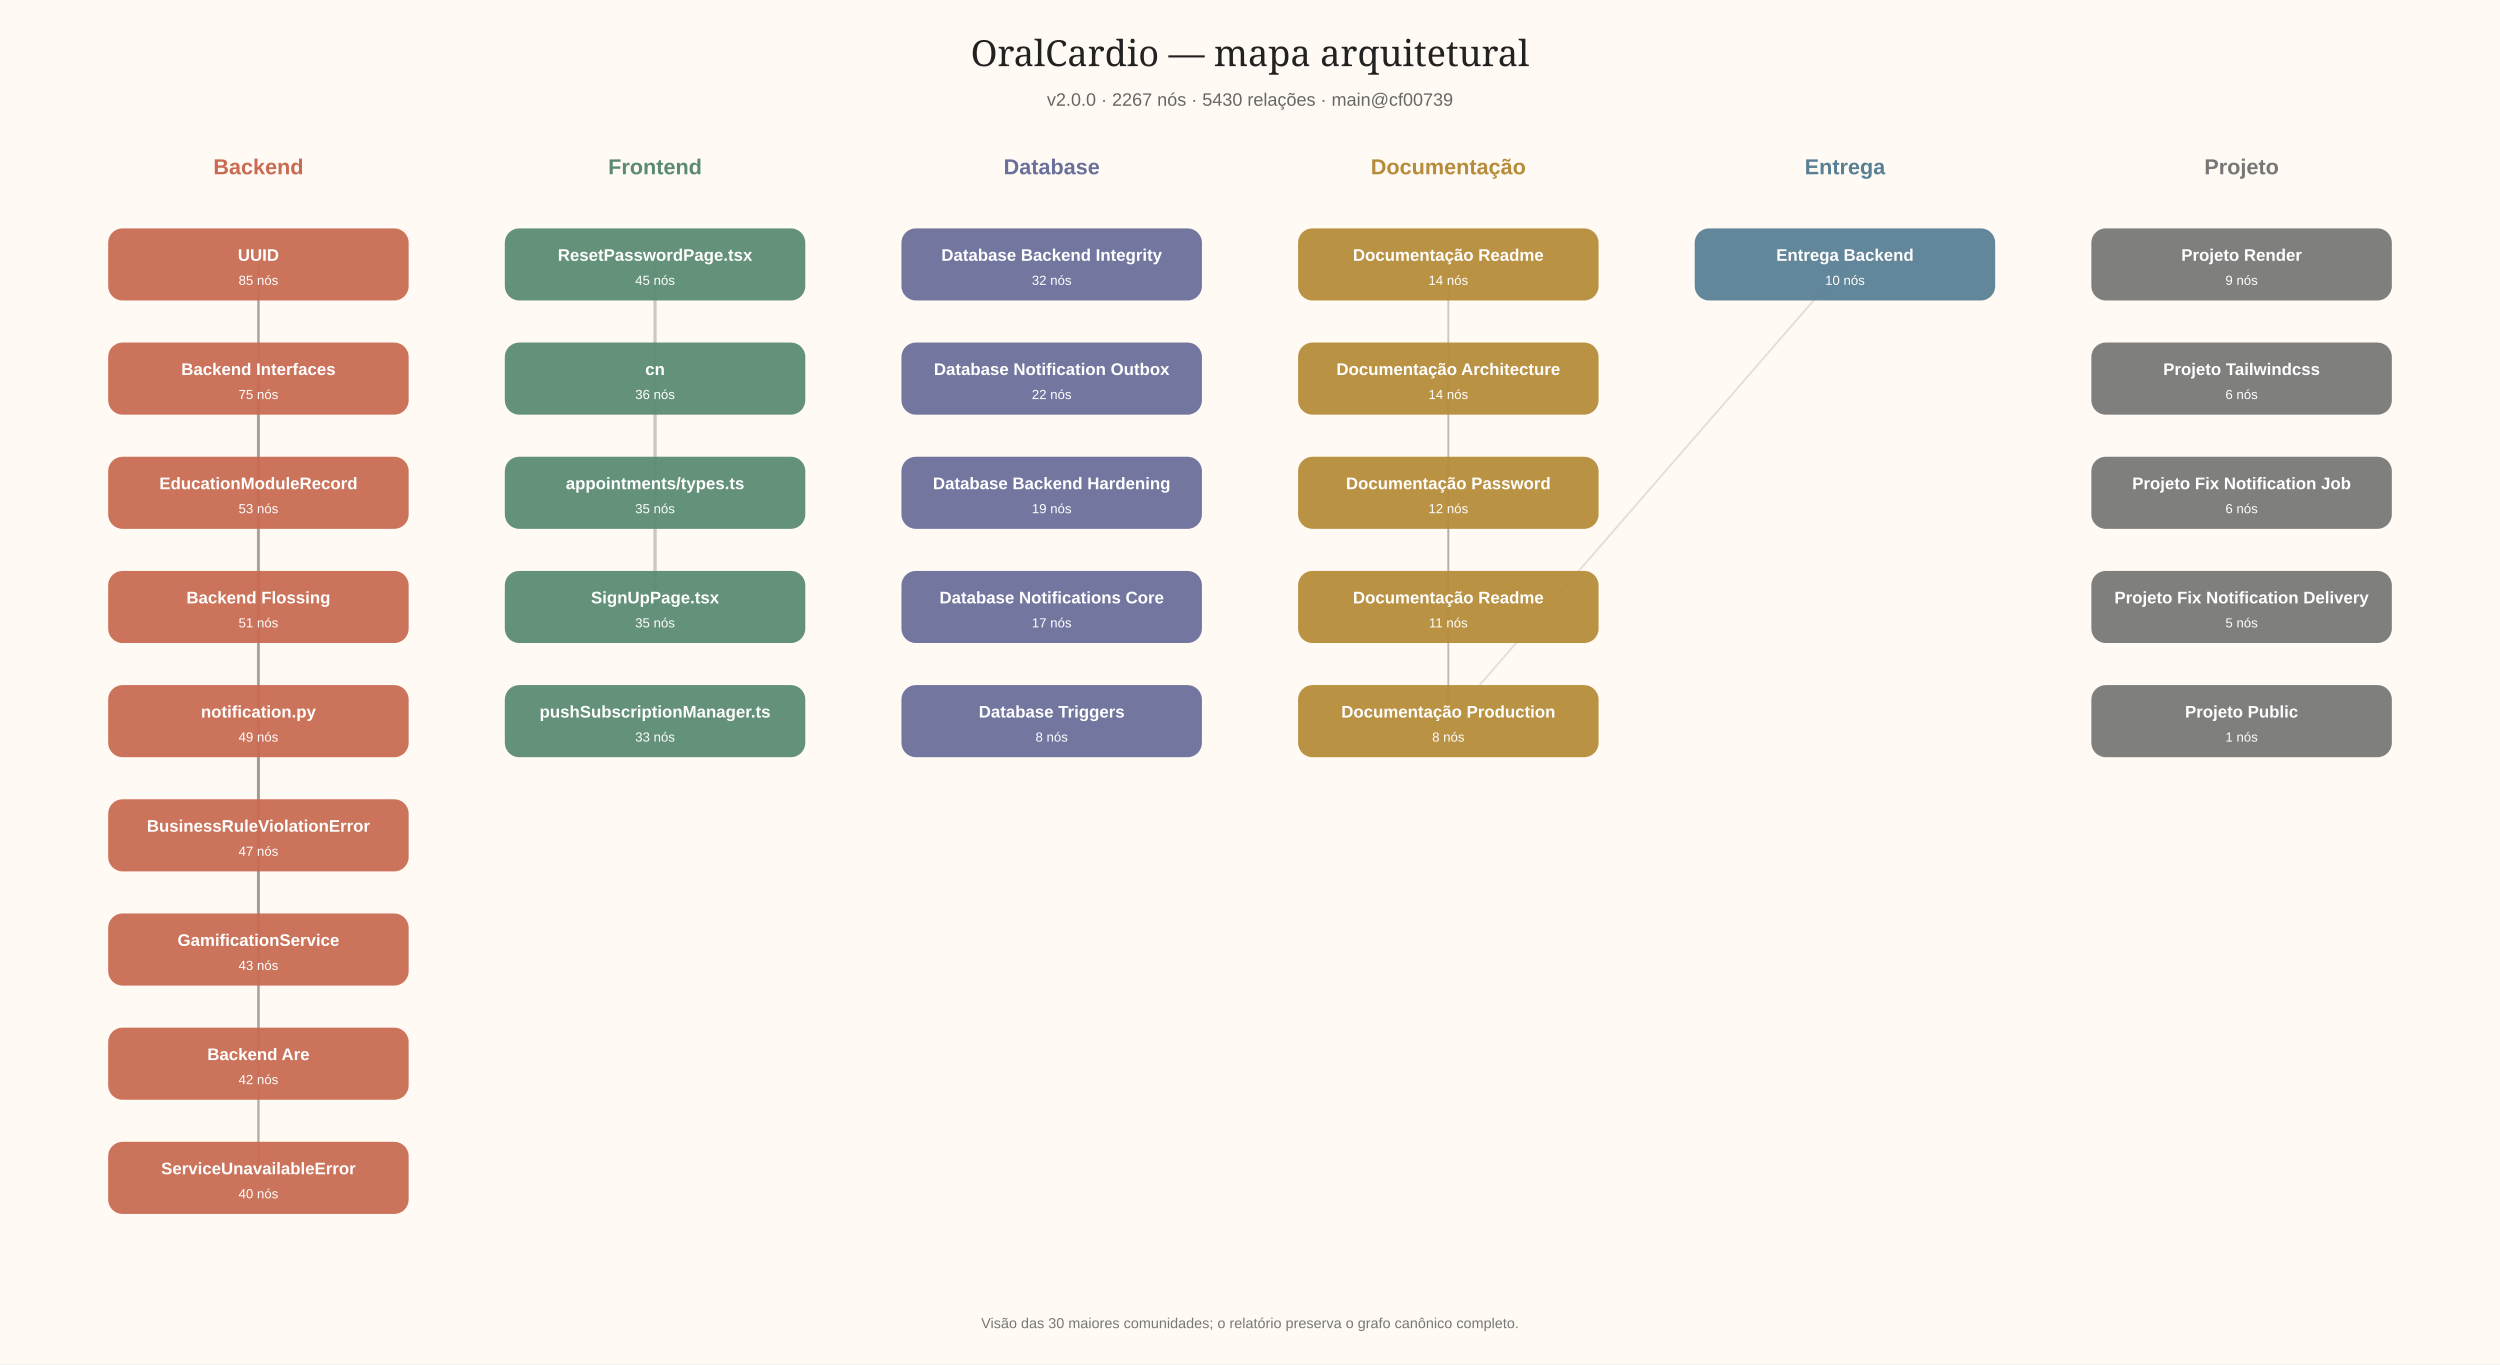
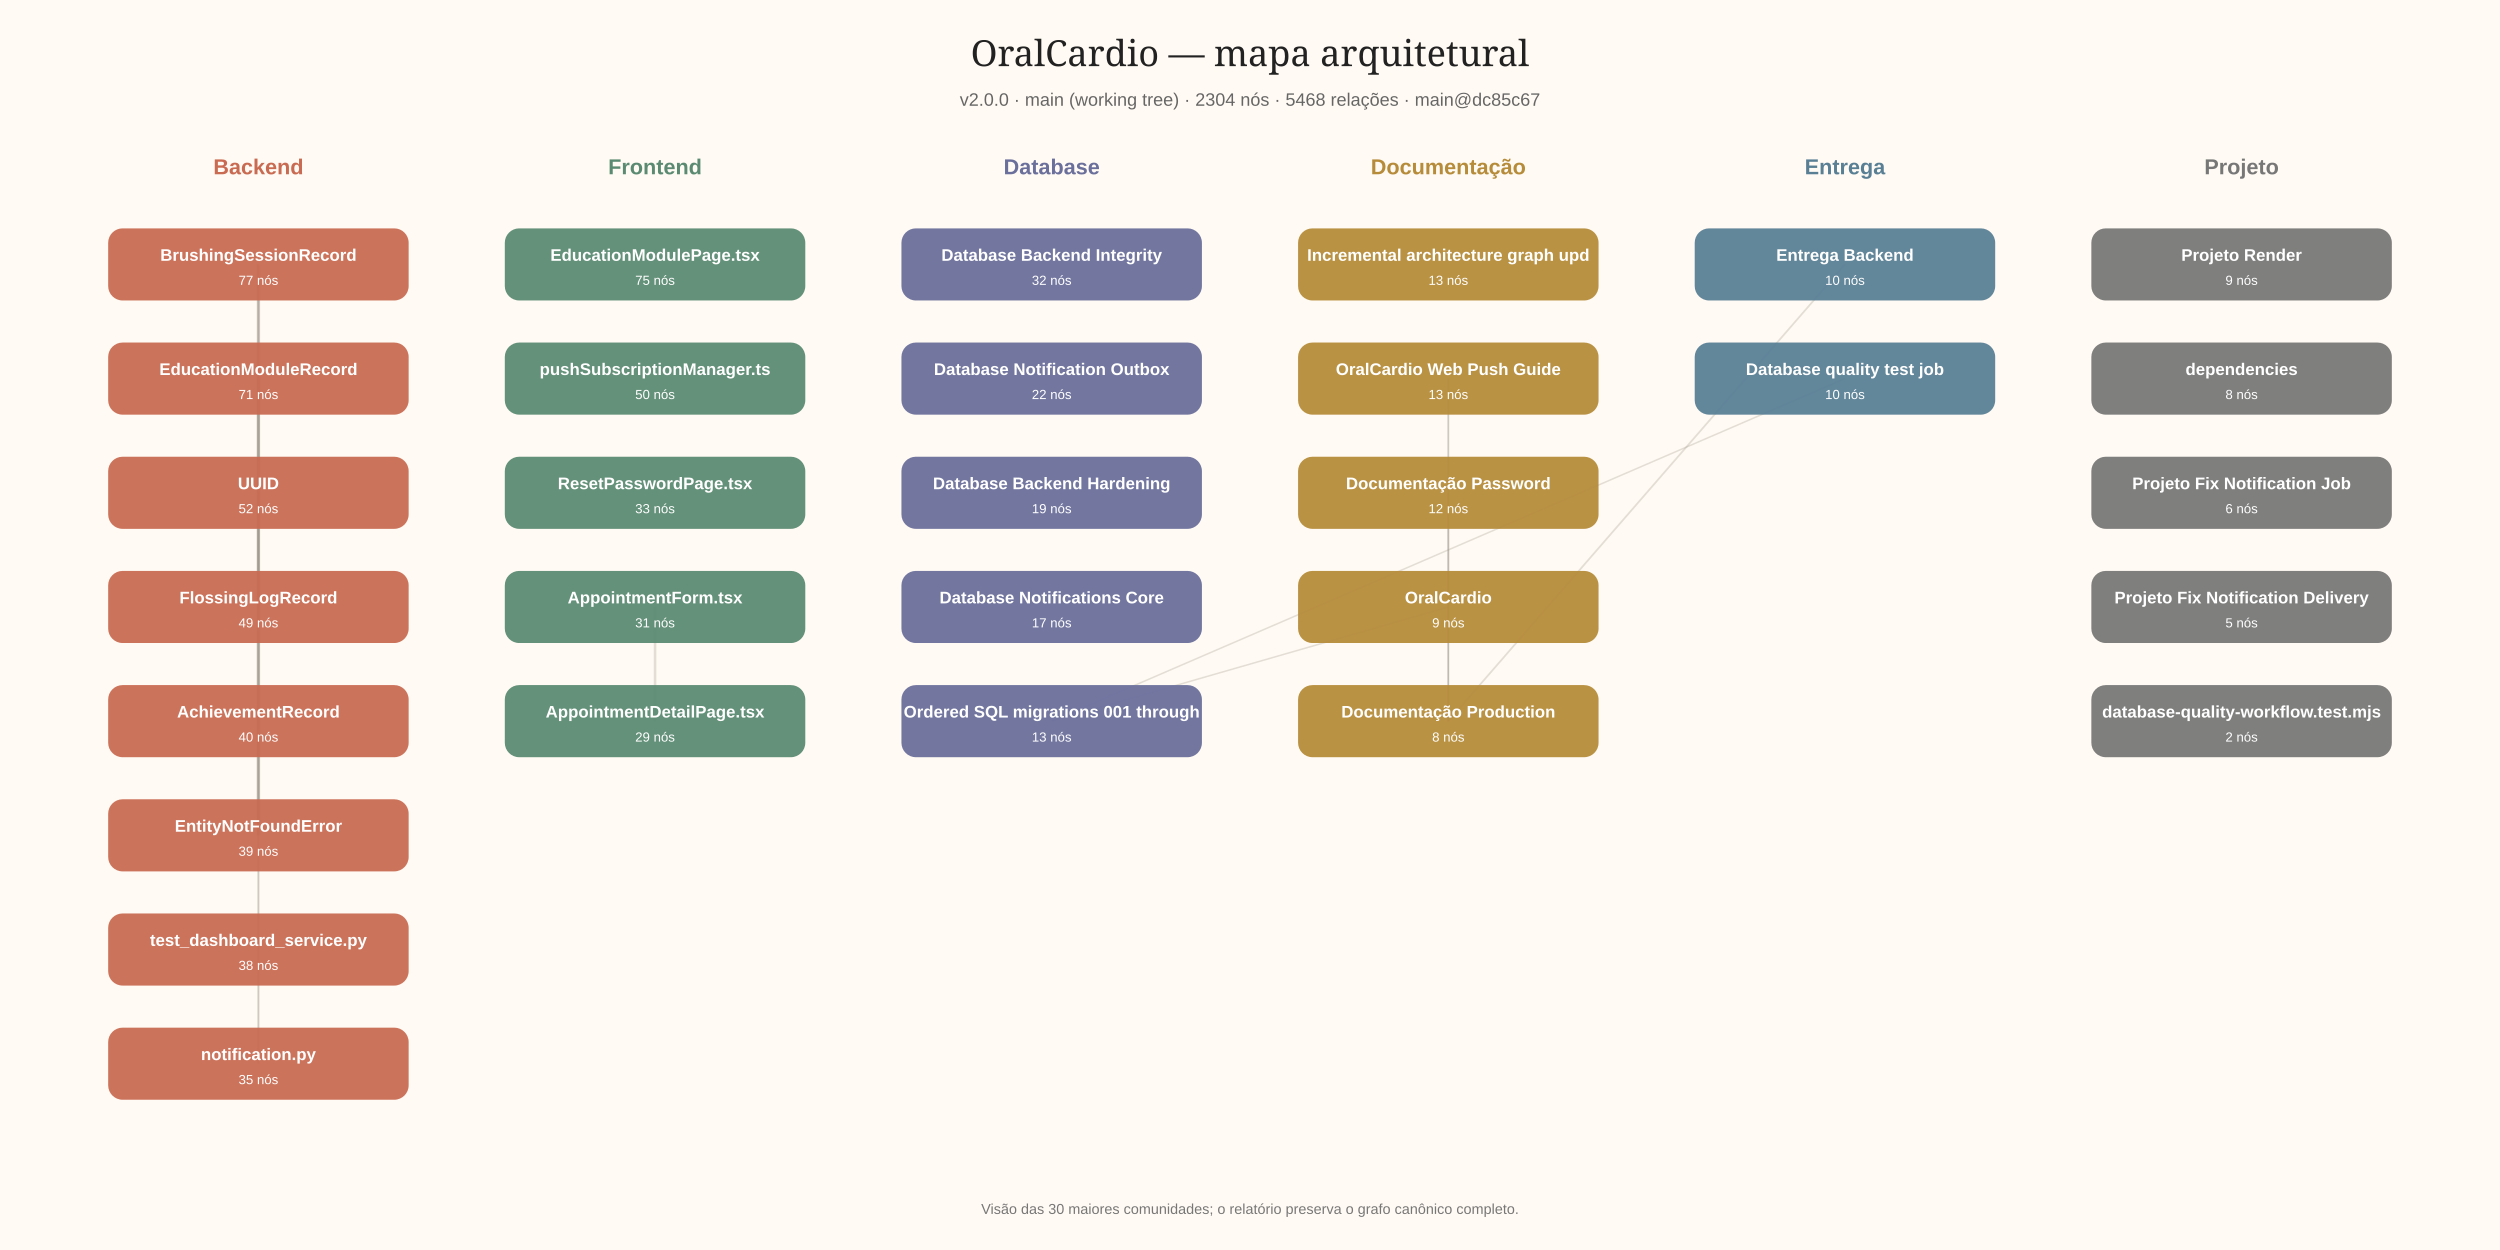
- <svg xmlns="http://www.w3.org/2000/svg" width="2080" height="1135" viewBox="0 0 2080 1135">
+ <svg xmlns="http://www.w3.org/2000/svg" width="2080" height="1040" viewBox="0 0 2080 1040">
  <rect width="100%" height="100%" fill="#fffaf3" />
  <text x="50%" y="55" text-anchor="middle" font-family="Georgia,serif" font-size="30" fill="#222">OralCardio — mapa arquitetural</text>
-   <text x="50%" y="88" text-anchor="middle" font-family="Arial,sans-serif" font-size="15" fill="#666">v2.0.0 · 2267 nós · 5430 relações · main@cf00739</text>
-   <line x1="215.0" y1="695" x2="215.0" y2="980" stroke="#9a938a" stroke-opacity="0.28" stroke-width="1.92" />
-   <line x1="215.0" y1="790" x2="215.0" y2="980" stroke="#9a938a" stroke-opacity="0.28" stroke-width="1.80" />
-   <line x1="215.0" y1="315" x2="215.0" y2="980" stroke="#9a938a" stroke-opacity="0.28" stroke-width="1.51" />
-   <line x1="215.0" y1="600" x2="215.0" y2="980" stroke="#9a938a" stroke-opacity="0.28" stroke-width="2.02" />
-   <line x1="215.0" y1="790" x2="215.0" y2="220" stroke="#9a938a" stroke-opacity="0.28" stroke-width="1.67" />
-   <line x1="215.0" y1="505" x2="215.0" y2="790" stroke="#9a938a" stroke-opacity="0.28" stroke-width="1.51" />
-   <line x1="215.0" y1="315" x2="215.0" y2="790" stroke="#9a938a" stroke-opacity="0.28" stroke-width="2.74" />
-   <line x1="215.0" y1="505" x2="215.0" y2="220" stroke="#9a938a" stroke-opacity="0.28" stroke-width="2.21" />
-   <line x1="215.0" y1="600" x2="215.0" y2="695" stroke="#9a938a" stroke-opacity="0.28" stroke-width="2.38" />
-   <line x1="215.0" y1="695" x2="215.0" y2="220" stroke="#9a938a" stroke-opacity="0.28" stroke-width="2.02" />
-   <line x1="215.0" y1="885" x2="215.0" y2="790" stroke="#9a938a" stroke-opacity="0.28" stroke-width="1.67" />
-   <line x1="215.0" y1="315" x2="215.0" y2="885" stroke="#9a938a" stroke-opacity="0.28" stroke-width="2.21" />
-   <line x1="215.0" y1="315" x2="215.0" y2="410" stroke="#9a938a" stroke-opacity="0.28" stroke-width="1.92" />
-   <line x1="545.0" y1="315" x2="545.0" y2="220" stroke="#9a938a" stroke-opacity="0.28" stroke-width="1.80" />
-   <line x1="545.0" y1="315" x2="545.0" y2="505" stroke="#9a938a" stroke-opacity="0.28" stroke-width="2.12" />
-   <line x1="215.0" y1="315" x2="215.0" y2="220" stroke="#9a938a" stroke-opacity="0.28" stroke-width="1.80" />
-   <line x1="215.0" y1="600" x2="215.0" y2="790" stroke="#9a938a" stroke-opacity="0.28" stroke-width="1.30" />
-   <line x1="215.0" y1="410" x2="215.0" y2="790" stroke="#9a938a" stroke-opacity="0.28" stroke-width="1.80" />
-   <line x1="545.0" y1="220" x2="545.0" y2="505" stroke="#9a938a" stroke-opacity="0.28" stroke-width="3.30" />
-   <line x1="215.0" y1="410" x2="215.0" y2="220" stroke="#9a938a" stroke-opacity="0.28" stroke-width="1.92" />
-   <line x1="1205.0" y1="505" x2="1205.0" y2="220" stroke="#9a938a" stroke-opacity="0.28" stroke-width="1.67" />
-   <line x1="1205.0" y1="505" x2="1205.0" y2="600" stroke="#9a938a" stroke-opacity="0.28" stroke-width="1.51" />
-   <line x1="215.0" y1="695" x2="215.0" y2="790" stroke="#9a938a" stroke-opacity="0.28" stroke-width="1.30" />
+   <text x="50%" y="88" text-anchor="middle" font-family="Arial,sans-serif" font-size="15" fill="#666">v2.0.0 · main (working tree) · 2304 nós · 5468 relações · main@dc85c67</text>
+   <line x1="215.0" y1="505" x2="215.0" y2="220" stroke="#9a938a" stroke-opacity="0.28" stroke-width="1.30" />
+   <line x1="215.0" y1="695" x2="215.0" y2="220" stroke="#9a938a" stroke-opacity="0.28" stroke-width="2.92" />
+   <line x1="215.0" y1="315" x2="215.0" y2="695" stroke="#9a938a" stroke-opacity="0.28" stroke-width="2.74" />
+   <line x1="215.0" y1="410" x2="215.0" y2="600" stroke="#9a938a" stroke-opacity="0.28" stroke-width="2.21" />
+   <line x1="545.0" y1="600" x2="545.0" y2="505" stroke="#9a938a" stroke-opacity="0.28" stroke-width="2.12" />
+   <line x1="215.0" y1="410" x2="215.0" y2="220" stroke="#9a938a" stroke-opacity="0.28" stroke-width="2.30" />
+   <line x1="215.0" y1="885" x2="215.0" y2="695" stroke="#9a938a" stroke-opacity="0.28" stroke-width="1.30" />
+   <line x1="215.0" y1="885" x2="215.0" y2="410" stroke="#9a938a" stroke-opacity="0.28" stroke-width="1.67" />
+   <line x1="215.0" y1="695" x2="215.0" y2="600" stroke="#9a938a" stroke-opacity="0.28" stroke-width="1.80" />
+   <line x1="215.0" y1="315" x2="215.0" y2="220" stroke="#9a938a" stroke-opacity="0.28" stroke-width="1.51" />
+   <line x1="215.0" y1="505" x2="215.0" y2="315" stroke="#9a938a" stroke-opacity="0.28" stroke-width="1.51" />
+   <line x1="215.0" y1="315" x2="215.0" y2="410" stroke="#9a938a" stroke-opacity="0.28" stroke-width="2.30" />
+   <line x1="215.0" y1="505" x2="215.0" y2="410" stroke="#9a938a" stroke-opacity="0.28" stroke-width="1.80" />
+   <line x1="215.0" y1="505" x2="215.0" y2="695" stroke="#9a938a" stroke-opacity="0.28" stroke-width="1.30" />
+   <line x1="1205.0" y1="505" x2="1205.0" y2="315" stroke="#9a938a" stroke-opacity="0.28" stroke-width="1.51" />
+   <line x1="1205.0" y1="505" x2="1205.0" y2="600" stroke="#9a938a" stroke-opacity="0.28" stroke-width="1.30" />
+   <line x1="215.0" y1="695" x2="215.0" y2="410" stroke="#9a938a" stroke-opacity="0.28" stroke-width="1.30" />
  <line x1="1205.0" y1="410" x2="1205.0" y2="600" stroke="#9a938a" stroke-opacity="0.28" stroke-width="1.51" />
  <line x1="1535.0" y1="220" x2="1205.0" y2="600" stroke="#9a938a" stroke-opacity="0.28" stroke-width="1.51" />
-   <line x1="1205.0" y1="600" x2="1205.0" y2="220" stroke="#9a938a" stroke-opacity="0.28" stroke-width="1.30" />
-   <line x1="1205.0" y1="505" x2="1205.0" y2="315" stroke="#9a938a" stroke-opacity="0.28" stroke-width="1.30" />
+   <line x1="1205.0" y1="600" x2="1205.0" y2="315" stroke="#9a938a" stroke-opacity="0.28" stroke-width="1.30" />
+   <line x1="1205.0" y1="505" x2="875.0" y2="600" stroke="#9a938a" stroke-opacity="0.28" stroke-width="1.30" />
+   <line x1="1535.0" y1="315" x2="875.0" y2="600" stroke="#9a938a" stroke-opacity="0.28" stroke-width="1.30" />
  <text x="215.0" y="145" text-anchor="middle" font-family="Arial,sans-serif" font-size="18" font-weight="700" fill="#c96b52">Backend</text>
  <rect x="90.0" y="190" width="250" height="60" rx="12" fill="#c96b52" fill-opacity="0.94" />
-   <text x="215.0" y="217" text-anchor="middle" font-family="Arial,sans-serif" font-size="14" font-weight="700" fill="white">UUID</text>
-   <text x="215.0" y="237" text-anchor="middle" font-family="Arial,sans-serif" font-size="11" fill="white">85 nós</text>
+   <text x="215.0" y="217" text-anchor="middle" font-family="Arial,sans-serif" font-size="14" font-weight="700" fill="white">BrushingSessionRecord</text>
+   <text x="215.0" y="237" text-anchor="middle" font-family="Arial,sans-serif" font-size="11" fill="white">77 nós</text>
  <rect x="90.0" y="285" width="250" height="60" rx="12" fill="#c96b52" fill-opacity="0.94" />
-   <text x="215.0" y="312" text-anchor="middle" font-family="Arial,sans-serif" font-size="14" font-weight="700" fill="white">Backend Interfaces</text>
-   <text x="215.0" y="332" text-anchor="middle" font-family="Arial,sans-serif" font-size="11" fill="white">75 nós</text>
+   <text x="215.0" y="312" text-anchor="middle" font-family="Arial,sans-serif" font-size="14" font-weight="700" fill="white">EducationModuleRecord</text>
+   <text x="215.0" y="332" text-anchor="middle" font-family="Arial,sans-serif" font-size="11" fill="white">71 nós</text>
  <rect x="90.0" y="380" width="250" height="60" rx="12" fill="#c96b52" fill-opacity="0.94" />
-   <text x="215.0" y="407" text-anchor="middle" font-family="Arial,sans-serif" font-size="14" font-weight="700" fill="white">EducationModuleRecord</text>
-   <text x="215.0" y="427" text-anchor="middle" font-family="Arial,sans-serif" font-size="11" fill="white">53 nós</text>
+   <text x="215.0" y="407" text-anchor="middle" font-family="Arial,sans-serif" font-size="14" font-weight="700" fill="white">UUID</text>
+   <text x="215.0" y="427" text-anchor="middle" font-family="Arial,sans-serif" font-size="11" fill="white">52 nós</text>
  <rect x="90.0" y="475" width="250" height="60" rx="12" fill="#c96b52" fill-opacity="0.94" />
-   <text x="215.0" y="502" text-anchor="middle" font-family="Arial,sans-serif" font-size="14" font-weight="700" fill="white">Backend Flossing</text>
-   <text x="215.0" y="522" text-anchor="middle" font-family="Arial,sans-serif" font-size="11" fill="white">51 nós</text>
+   <text x="215.0" y="502" text-anchor="middle" font-family="Arial,sans-serif" font-size="14" font-weight="700" fill="white">FlossingLogRecord</text>
+   <text x="215.0" y="522" text-anchor="middle" font-family="Arial,sans-serif" font-size="11" fill="white">49 nós</text>
  <rect x="90.0" y="570" width="250" height="60" rx="12" fill="#c96b52" fill-opacity="0.94" />
-   <text x="215.0" y="597" text-anchor="middle" font-family="Arial,sans-serif" font-size="14" font-weight="700" fill="white">notification.py</text>
-   <text x="215.0" y="617" text-anchor="middle" font-family="Arial,sans-serif" font-size="11" fill="white">49 nós</text>
+   <text x="215.0" y="597" text-anchor="middle" font-family="Arial,sans-serif" font-size="14" font-weight="700" fill="white">AchievementRecord</text>
+   <text x="215.0" y="617" text-anchor="middle" font-family="Arial,sans-serif" font-size="11" fill="white">40 nós</text>
  <rect x="90.0" y="665" width="250" height="60" rx="12" fill="#c96b52" fill-opacity="0.94" />
-   <text x="215.0" y="692" text-anchor="middle" font-family="Arial,sans-serif" font-size="14" font-weight="700" fill="white">BusinessRuleViolationError</text>
-   <text x="215.0" y="712" text-anchor="middle" font-family="Arial,sans-serif" font-size="11" fill="white">47 nós</text>
+   <text x="215.0" y="692" text-anchor="middle" font-family="Arial,sans-serif" font-size="14" font-weight="700" fill="white">EntityNotFoundError</text>
+   <text x="215.0" y="712" text-anchor="middle" font-family="Arial,sans-serif" font-size="11" fill="white">39 nós</text>
  <rect x="90.0" y="760" width="250" height="60" rx="12" fill="#c96b52" fill-opacity="0.94" />
-   <text x="215.0" y="787" text-anchor="middle" font-family="Arial,sans-serif" font-size="14" font-weight="700" fill="white">GamificationService</text>
-   <text x="215.0" y="807" text-anchor="middle" font-family="Arial,sans-serif" font-size="11" fill="white">43 nós</text>
+   <text x="215.0" y="787" text-anchor="middle" font-family="Arial,sans-serif" font-size="14" font-weight="700" fill="white">test_dashboard_service.py</text>
+   <text x="215.0" y="807" text-anchor="middle" font-family="Arial,sans-serif" font-size="11" fill="white">38 nós</text>
  <rect x="90.0" y="855" width="250" height="60" rx="12" fill="#c96b52" fill-opacity="0.94" />
-   <text x="215.0" y="882" text-anchor="middle" font-family="Arial,sans-serif" font-size="14" font-weight="700" fill="white">Backend Are</text>
-   <text x="215.0" y="902" text-anchor="middle" font-family="Arial,sans-serif" font-size="11" fill="white">42 nós</text>
-   <rect x="90.0" y="950" width="250" height="60" rx="12" fill="#c96b52" fill-opacity="0.94" />
-   <text x="215.0" y="977" text-anchor="middle" font-family="Arial,sans-serif" font-size="14" font-weight="700" fill="white">ServiceUnavailableError</text>
-   <text x="215.0" y="997" text-anchor="middle" font-family="Arial,sans-serif" font-size="11" fill="white">40 nós</text>
+   <text x="215.0" y="882" text-anchor="middle" font-family="Arial,sans-serif" font-size="14" font-weight="700" fill="white">notification.py</text>
+   <text x="215.0" y="902" text-anchor="middle" font-family="Arial,sans-serif" font-size="11" fill="white">35 nós</text>
  <text x="545.0" y="145" text-anchor="middle" font-family="Arial,sans-serif" font-size="18" font-weight="700" fill="#5b8a72">Frontend</text>
  <rect x="420.0" y="190" width="250" height="60" rx="12" fill="#5b8a72" fill-opacity="0.94" />
-   <text x="545.0" y="217" text-anchor="middle" font-family="Arial,sans-serif" font-size="14" font-weight="700" fill="white">ResetPasswordPage.tsx</text>
-   <text x="545.0" y="237" text-anchor="middle" font-family="Arial,sans-serif" font-size="11" fill="white">45 nós</text>
+   <text x="545.0" y="217" text-anchor="middle" font-family="Arial,sans-serif" font-size="14" font-weight="700" fill="white">EducationModulePage.tsx</text>
+   <text x="545.0" y="237" text-anchor="middle" font-family="Arial,sans-serif" font-size="11" fill="white">75 nós</text>
  <rect x="420.0" y="285" width="250" height="60" rx="12" fill="#5b8a72" fill-opacity="0.94" />
-   <text x="545.0" y="312" text-anchor="middle" font-family="Arial,sans-serif" font-size="14" font-weight="700" fill="white">cn</text>
-   <text x="545.0" y="332" text-anchor="middle" font-family="Arial,sans-serif" font-size="11" fill="white">36 nós</text>
+   <text x="545.0" y="312" text-anchor="middle" font-family="Arial,sans-serif" font-size="14" font-weight="700" fill="white">pushSubscriptionManager.ts</text>
+   <text x="545.0" y="332" text-anchor="middle" font-family="Arial,sans-serif" font-size="11" fill="white">50 nós</text>
  <rect x="420.0" y="380" width="250" height="60" rx="12" fill="#5b8a72" fill-opacity="0.94" />
-   <text x="545.0" y="407" text-anchor="middle" font-family="Arial,sans-serif" font-size="14" font-weight="700" fill="white">appointments/types.ts</text>
-   <text x="545.0" y="427" text-anchor="middle" font-family="Arial,sans-serif" font-size="11" fill="white">35 nós</text>
+   <text x="545.0" y="407" text-anchor="middle" font-family="Arial,sans-serif" font-size="14" font-weight="700" fill="white">ResetPasswordPage.tsx</text>
+   <text x="545.0" y="427" text-anchor="middle" font-family="Arial,sans-serif" font-size="11" fill="white">33 nós</text>
  <rect x="420.0" y="475" width="250" height="60" rx="12" fill="#5b8a72" fill-opacity="0.94" />
-   <text x="545.0" y="502" text-anchor="middle" font-family="Arial,sans-serif" font-size="14" font-weight="700" fill="white">SignUpPage.tsx</text>
-   <text x="545.0" y="522" text-anchor="middle" font-family="Arial,sans-serif" font-size="11" fill="white">35 nós</text>
+   <text x="545.0" y="502" text-anchor="middle" font-family="Arial,sans-serif" font-size="14" font-weight="700" fill="white">AppointmentForm.tsx</text>
+   <text x="545.0" y="522" text-anchor="middle" font-family="Arial,sans-serif" font-size="11" fill="white">31 nós</text>
  <rect x="420.0" y="570" width="250" height="60" rx="12" fill="#5b8a72" fill-opacity="0.94" />
-   <text x="545.0" y="597" text-anchor="middle" font-family="Arial,sans-serif" font-size="14" font-weight="700" fill="white">pushSubscriptionManager.ts</text>
-   <text x="545.0" y="617" text-anchor="middle" font-family="Arial,sans-serif" font-size="11" fill="white">33 nós</text>
+   <text x="545.0" y="597" text-anchor="middle" font-family="Arial,sans-serif" font-size="14" font-weight="700" fill="white">AppointmentDetailPage.tsx</text>
+   <text x="545.0" y="617" text-anchor="middle" font-family="Arial,sans-serif" font-size="11" fill="white">29 nós</text>
  <text x="875.0" y="145" text-anchor="middle" font-family="Arial,sans-serif" font-size="18" font-weight="700" fill="#6a6f9b">Database</text>
  <rect x="750.0" y="190" width="250" height="60" rx="12" fill="#6a6f9b" fill-opacity="0.94" />
  <text x="875.0" y="217" text-anchor="middle" font-family="Arial,sans-serif" font-size="14" font-weight="700" fill="white">Database Backend Integrity</text>
  <text x="875.0" y="237" text-anchor="middle" font-family="Arial,sans-serif" font-size="11" fill="white">32 nós</text>
  <rect x="750.0" y="285" width="250" height="60" rx="12" fill="#6a6f9b" fill-opacity="0.94" />
  <text x="875.0" y="312" text-anchor="middle" font-family="Arial,sans-serif" font-size="14" font-weight="700" fill="white">Database Notification Outbox</text>
  <text x="875.0" y="332" text-anchor="middle" font-family="Arial,sans-serif" font-size="11" fill="white">22 nós</text>
  <rect x="750.0" y="380" width="250" height="60" rx="12" fill="#6a6f9b" fill-opacity="0.94" />
  <text x="875.0" y="407" text-anchor="middle" font-family="Arial,sans-serif" font-size="14" font-weight="700" fill="white">Database Backend Hardening</text>
  <text x="875.0" y="427" text-anchor="middle" font-family="Arial,sans-serif" font-size="11" fill="white">19 nós</text>
  <rect x="750.0" y="475" width="250" height="60" rx="12" fill="#6a6f9b" fill-opacity="0.94" />
  <text x="875.0" y="502" text-anchor="middle" font-family="Arial,sans-serif" font-size="14" font-weight="700" fill="white">Database Notifications Core</text>
  <text x="875.0" y="522" text-anchor="middle" font-family="Arial,sans-serif" font-size="11" fill="white">17 nós</text>
  <rect x="750.0" y="570" width="250" height="60" rx="12" fill="#6a6f9b" fill-opacity="0.94" />
-   <text x="875.0" y="597" text-anchor="middle" font-family="Arial,sans-serif" font-size="14" font-weight="700" fill="white">Database Triggers</text>
-   <text x="875.0" y="617" text-anchor="middle" font-family="Arial,sans-serif" font-size="11" fill="white">8 nós</text>
+   <text x="875.0" y="597" text-anchor="middle" font-family="Arial,sans-serif" font-size="14" font-weight="700" fill="white">Ordered SQL migrations 001 through</text>
+   <text x="875.0" y="617" text-anchor="middle" font-family="Arial,sans-serif" font-size="11" fill="white">13 nós</text>
  <text x="1205.0" y="145" text-anchor="middle" font-family="Arial,sans-serif" font-size="18" font-weight="700" fill="#b68b3a">Documentação</text>
  <rect x="1080.0" y="190" width="250" height="60" rx="12" fill="#b68b3a" fill-opacity="0.94" />
-   <text x="1205.0" y="217" text-anchor="middle" font-family="Arial,sans-serif" font-size="14" font-weight="700" fill="white">Documentação Readme</text>
-   <text x="1205.0" y="237" text-anchor="middle" font-family="Arial,sans-serif" font-size="11" fill="white">14 nós</text>
+   <text x="1205.0" y="217" text-anchor="middle" font-family="Arial,sans-serif" font-size="14" font-weight="700" fill="white">Incremental architecture graph upd</text>
+   <text x="1205.0" y="237" text-anchor="middle" font-family="Arial,sans-serif" font-size="11" fill="white">13 nós</text>
  <rect x="1080.0" y="285" width="250" height="60" rx="12" fill="#b68b3a" fill-opacity="0.94" />
-   <text x="1205.0" y="312" text-anchor="middle" font-family="Arial,sans-serif" font-size="14" font-weight="700" fill="white">Documentação Architecture</text>
-   <text x="1205.0" y="332" text-anchor="middle" font-family="Arial,sans-serif" font-size="11" fill="white">14 nós</text>
+   <text x="1205.0" y="312" text-anchor="middle" font-family="Arial,sans-serif" font-size="14" font-weight="700" fill="white">OralCardio Web Push Guide</text>
+   <text x="1205.0" y="332" text-anchor="middle" font-family="Arial,sans-serif" font-size="11" fill="white">13 nós</text>
  <rect x="1080.0" y="380" width="250" height="60" rx="12" fill="#b68b3a" fill-opacity="0.94" />
  <text x="1205.0" y="407" text-anchor="middle" font-family="Arial,sans-serif" font-size="14" font-weight="700" fill="white">Documentação Password</text>
  <text x="1205.0" y="427" text-anchor="middle" font-family="Arial,sans-serif" font-size="11" fill="white">12 nós</text>
  <rect x="1080.0" y="475" width="250" height="60" rx="12" fill="#b68b3a" fill-opacity="0.94" />
-   <text x="1205.0" y="502" text-anchor="middle" font-family="Arial,sans-serif" font-size="14" font-weight="700" fill="white">Documentação Readme</text>
-   <text x="1205.0" y="522" text-anchor="middle" font-family="Arial,sans-serif" font-size="11" fill="white">11 nós</text>
+   <text x="1205.0" y="502" text-anchor="middle" font-family="Arial,sans-serif" font-size="14" font-weight="700" fill="white">OralCardio</text>
+   <text x="1205.0" y="522" text-anchor="middle" font-family="Arial,sans-serif" font-size="11" fill="white">9 nós</text>
  <rect x="1080.0" y="570" width="250" height="60" rx="12" fill="#b68b3a" fill-opacity="0.94" />
  <text x="1205.0" y="597" text-anchor="middle" font-family="Arial,sans-serif" font-size="14" font-weight="700" fill="white">Documentação Production</text>
  <text x="1205.0" y="617" text-anchor="middle" font-family="Arial,sans-serif" font-size="11" fill="white">8 nós</text>
  <text x="1535.0" y="145" text-anchor="middle" font-family="Arial,sans-serif" font-size="18" font-weight="700" fill="#597f95">Entrega</text>
  <rect x="1410.0" y="190" width="250" height="60" rx="12" fill="#597f95" fill-opacity="0.94" />
  <text x="1535.0" y="217" text-anchor="middle" font-family="Arial,sans-serif" font-size="14" font-weight="700" fill="white">Entrega Backend</text>
  <text x="1535.0" y="237" text-anchor="middle" font-family="Arial,sans-serif" font-size="11" fill="white">10 nós</text>
+   <rect x="1410.0" y="285" width="250" height="60" rx="12" fill="#597f95" fill-opacity="0.94" />
+   <text x="1535.0" y="312" text-anchor="middle" font-family="Arial,sans-serif" font-size="14" font-weight="700" fill="white">Database quality test job</text>
+   <text x="1535.0" y="332" text-anchor="middle" font-family="Arial,sans-serif" font-size="11" fill="white">10 nós</text>
  <text x="1865.0" y="145" text-anchor="middle" font-family="Arial,sans-serif" font-size="18" font-weight="700" fill="#777777">Projeto</text>
  <rect x="1740.0" y="190" width="250" height="60" rx="12" fill="#777777" fill-opacity="0.94" />
  <text x="1865.0" y="217" text-anchor="middle" font-family="Arial,sans-serif" font-size="14" font-weight="700" fill="white">Projeto Render</text>
  <text x="1865.0" y="237" text-anchor="middle" font-family="Arial,sans-serif" font-size="11" fill="white">9 nós</text>
  <rect x="1740.0" y="285" width="250" height="60" rx="12" fill="#777777" fill-opacity="0.94" />
-   <text x="1865.0" y="312" text-anchor="middle" font-family="Arial,sans-serif" font-size="14" font-weight="700" fill="white">Projeto Tailwindcss</text>
-   <text x="1865.0" y="332" text-anchor="middle" font-family="Arial,sans-serif" font-size="11" fill="white">6 nós</text>
+   <text x="1865.0" y="312" text-anchor="middle" font-family="Arial,sans-serif" font-size="14" font-weight="700" fill="white">dependencies</text>
+   <text x="1865.0" y="332" text-anchor="middle" font-family="Arial,sans-serif" font-size="11" fill="white">8 nós</text>
  <rect x="1740.0" y="380" width="250" height="60" rx="12" fill="#777777" fill-opacity="0.94" />
  <text x="1865.0" y="407" text-anchor="middle" font-family="Arial,sans-serif" font-size="14" font-weight="700" fill="white">Projeto Fix Notification Job</text>
  <text x="1865.0" y="427" text-anchor="middle" font-family="Arial,sans-serif" font-size="11" fill="white">6 nós</text>
  <rect x="1740.0" y="475" width="250" height="60" rx="12" fill="#777777" fill-opacity="0.94" />
  <text x="1865.0" y="502" text-anchor="middle" font-family="Arial,sans-serif" font-size="14" font-weight="700" fill="white">Projeto Fix Notification Delivery</text>
  <text x="1865.0" y="522" text-anchor="middle" font-family="Arial,sans-serif" font-size="11" fill="white">5 nós</text>
  <rect x="1740.0" y="570" width="250" height="60" rx="12" fill="#777777" fill-opacity="0.94" />
-   <text x="1865.0" y="597" text-anchor="middle" font-family="Arial,sans-serif" font-size="14" font-weight="700" fill="white">Projeto Public</text>
-   <text x="1865.0" y="617" text-anchor="middle" font-family="Arial,sans-serif" font-size="11" fill="white">1 nós</text>
-   <text x="50%" y="1105" text-anchor="middle" font-family="Arial,sans-serif" font-size="12" fill="#777">Visão das 30 maiores comunidades; o relatório preserva o grafo canônico completo.</text>
+   <text x="1865.0" y="597" text-anchor="middle" font-family="Arial,sans-serif" font-size="14" font-weight="700" fill="white">database-quality-workflow.test.mjs</text>
+   <text x="1865.0" y="617" text-anchor="middle" font-family="Arial,sans-serif" font-size="11" fill="white">2 nós</text>
+   <text x="50%" y="1010" text-anchor="middle" font-family="Arial,sans-serif" font-size="12" fill="#777">Visão das 30 maiores comunidades; o relatório preserva o grafo canônico completo.</text>
</svg>
